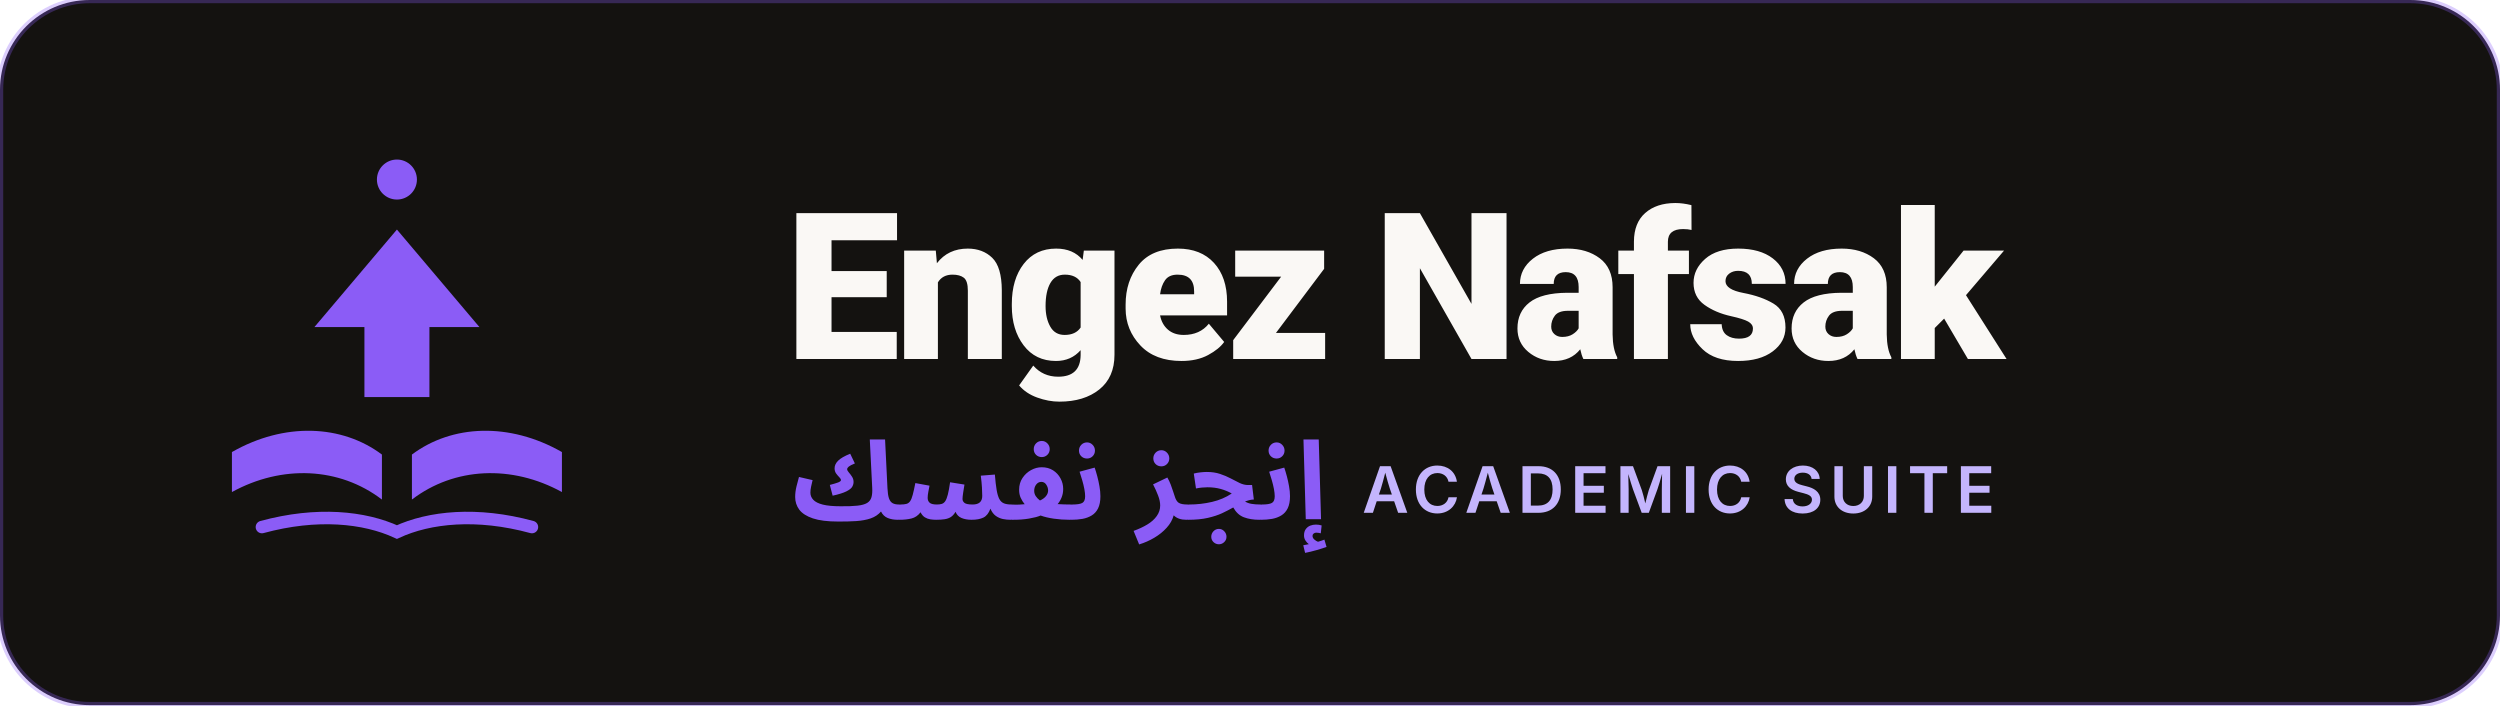
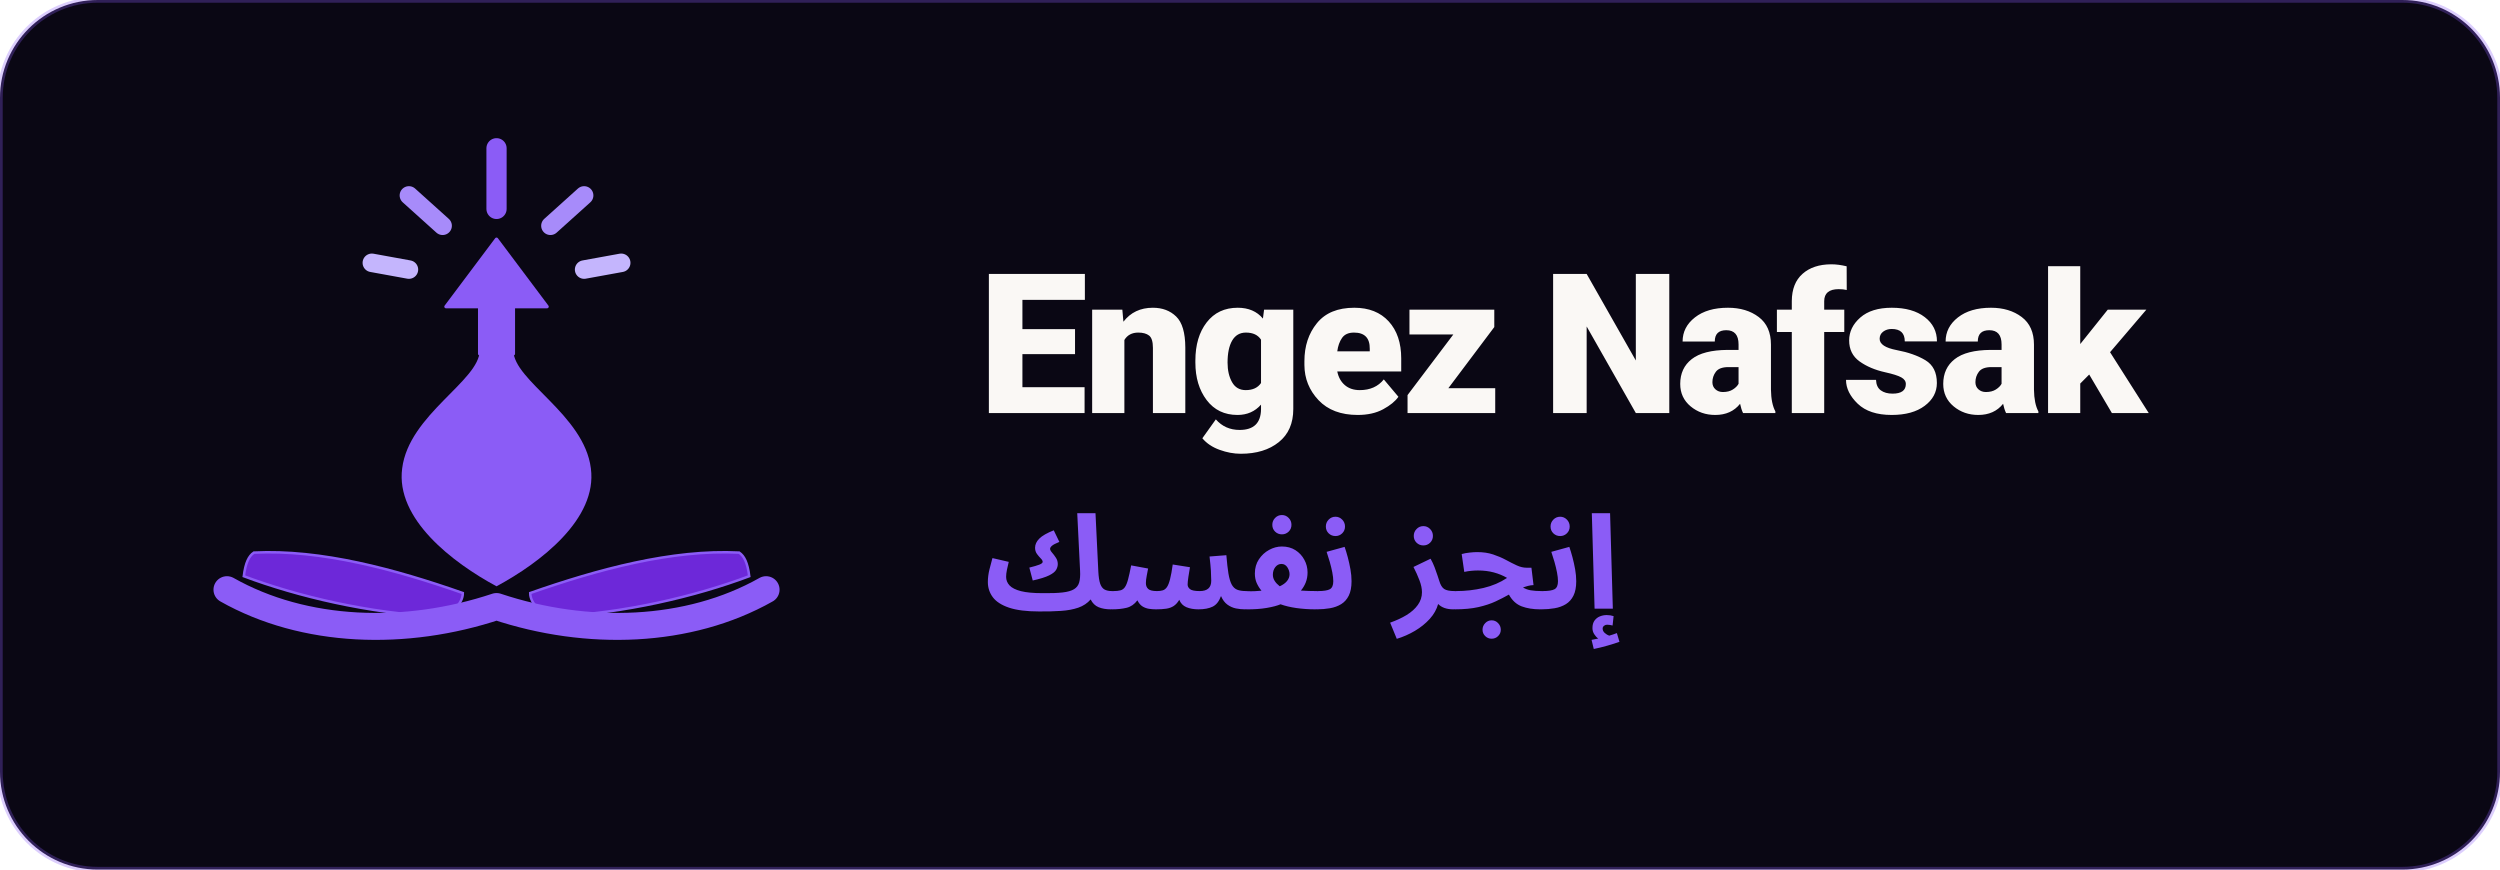
- <svg xmlns="http://www.w3.org/2000/svg" viewBox="0 0 780 220" width="780" height="220" fill="none">
-   <rect width="780" height="220" rx="28" fill="#141210" stroke="#8B5CF6" stroke-opacity="0.3" stroke-width="2" />
-   <g transform="translate(24, 10) scale(0.39)">
-     <circle cx="256" cy="118" r="16" fill="#8B5CF6" />
-     <path d="M 256 158           L 322 236           H 282           V 292           H 230           V 236           H 190           Z" fill="#8B5CF6" />
-     <path d="M 124 336           C 166 312, 212 314, 244 338           L 244 374           C 210 348, 164 346, 124 368           Z" fill="#8B5CF6" />
-     <path d="M 388 336           C 346 312, 300 314, 268 338           L 268 374           C 302 348, 348 346, 388 368           Z" fill="#8B5CF6" />
-     <path d="M 148 396           C 192 384, 230 388, 256 400           C 282 388, 320 384, 364 396" stroke="#8B5CF6" stroke-width="10" stroke-linecap="round" fill="none" />
+ <svg xmlns="http://www.w3.org/2000/svg" viewBox="0 0 920 320" width="920" height="320" fill="none">
+   <rect width="920" height="320" rx="36" fill="#0A0714" stroke="#8B5CF6" stroke-opacity="0.3" stroke-width="2" />
+   <g transform="translate(24, 0) scale(0.62)">
+     <line x1="256" y1="88" x2="256" y2="124" stroke="#8B5CF6" stroke-width="12" stroke-linecap="round" />
+     <line x1="204" y1="116" x2="224" y2="134" stroke="#A78BFA" stroke-width="11" stroke-linecap="round" />
+     <line x1="308" y1="116" x2="288" y2="134" stroke="#A78BFA" stroke-width="11" stroke-linecap="round" />
+     <line x1="182" y1="156" x2="204" y2="160" stroke="#C4B5FD" stroke-width="11" stroke-linecap="round" />
+     <line x1="330" y1="156" x2="308" y2="160" stroke="#C4B5FD" stroke-width="11" stroke-linecap="round" />
+     <path d="M 256 142 L 286 182 L 266 182 L 266 210 L 246 210 L 246 182 L 226 182 Z" fill="#8B5CF6" stroke="#8B5CF6" stroke-width="2" stroke-linejoin="round" />
+     <path d="M 246 208 C 246 226, 204 246, 200 278 C 196 308, 230 334, 256 348 C 282 334, 316 308, 312 278 C 308 246, 266 226, 266 208 Z" fill="#8B5CF6" />
+     <path d="M 112 328 C 152 326, 196 338, 236 352 C 236 358, 230 364, 222 366 C 180 364, 138 354, 106 342 C 107 334, 109 330, 112 328 Z" fill="#6D28D9" stroke="#8B5CF6" stroke-width="1.5" />
+     <path d="M 400 328 C 360 326, 316 338, 276 352 C 276 358, 282 364, 290 366 C 332 364, 374 354, 406 342 C 405 334, 403 330, 400 328 Z" fill="#6D28D9" stroke="#8B5CF6" stroke-width="1.5" />
+     <path d="M 96 350 C 142 376, 202 378, 256 360 C 310 378, 370 376, 416 350" fill="none" stroke="#8B5CF6" stroke-width="16" stroke-linecap="round" stroke-linejoin="round" />
  </g>
-   <g transform="translate(245, 0)">
-     <text x="0" y="112" font-family="system-ui, -apple-system, BlinkMacSystemFont, 'Segoe UI', Roboto, 'Plus Jakarta Sans', sans-serif" font-size="64" font-weight="800" letter-spacing="-1.5" fill="#FAF8F5">Engez Nafsak</text>
-     <text x="2" y="162" font-family="'Noto Sans Arabic', 'Cairo', 'Almarai', system-ui, sans-serif" font-size="34" font-weight="700" letter-spacing="0.5" fill="#8B5CF6">إنجز نفسك</text>
-     <text x="180" y="160" font-family="system-ui, -apple-system, sans-serif" font-size="20" font-weight="600" letter-spacing="2" fill="#C4B5FD">ACADEMIC SUITE</text>
+   <g transform="translate(360, 0)">
+     <text x="0" y="152" font-family="system-ui, -apple-system, BlinkMacSystemFont, 'Segoe UI', Roboto, 'Plus Jakarta Sans', sans-serif" font-size="72" font-weight="800" letter-spacing="-1.5" fill="#FAF8F5">Engez Nafsak</text>
+     <text x="2" y="224" font-family="'Noto Sans Arabic', 'Cairo', 'Almarai', 'Segoe UI', Tahoma, sans-serif" font-size="48" font-weight="700" letter-spacing="0.5" fill="#8B5CF6">إنجز نفسك</text>
  </g>
</svg>
